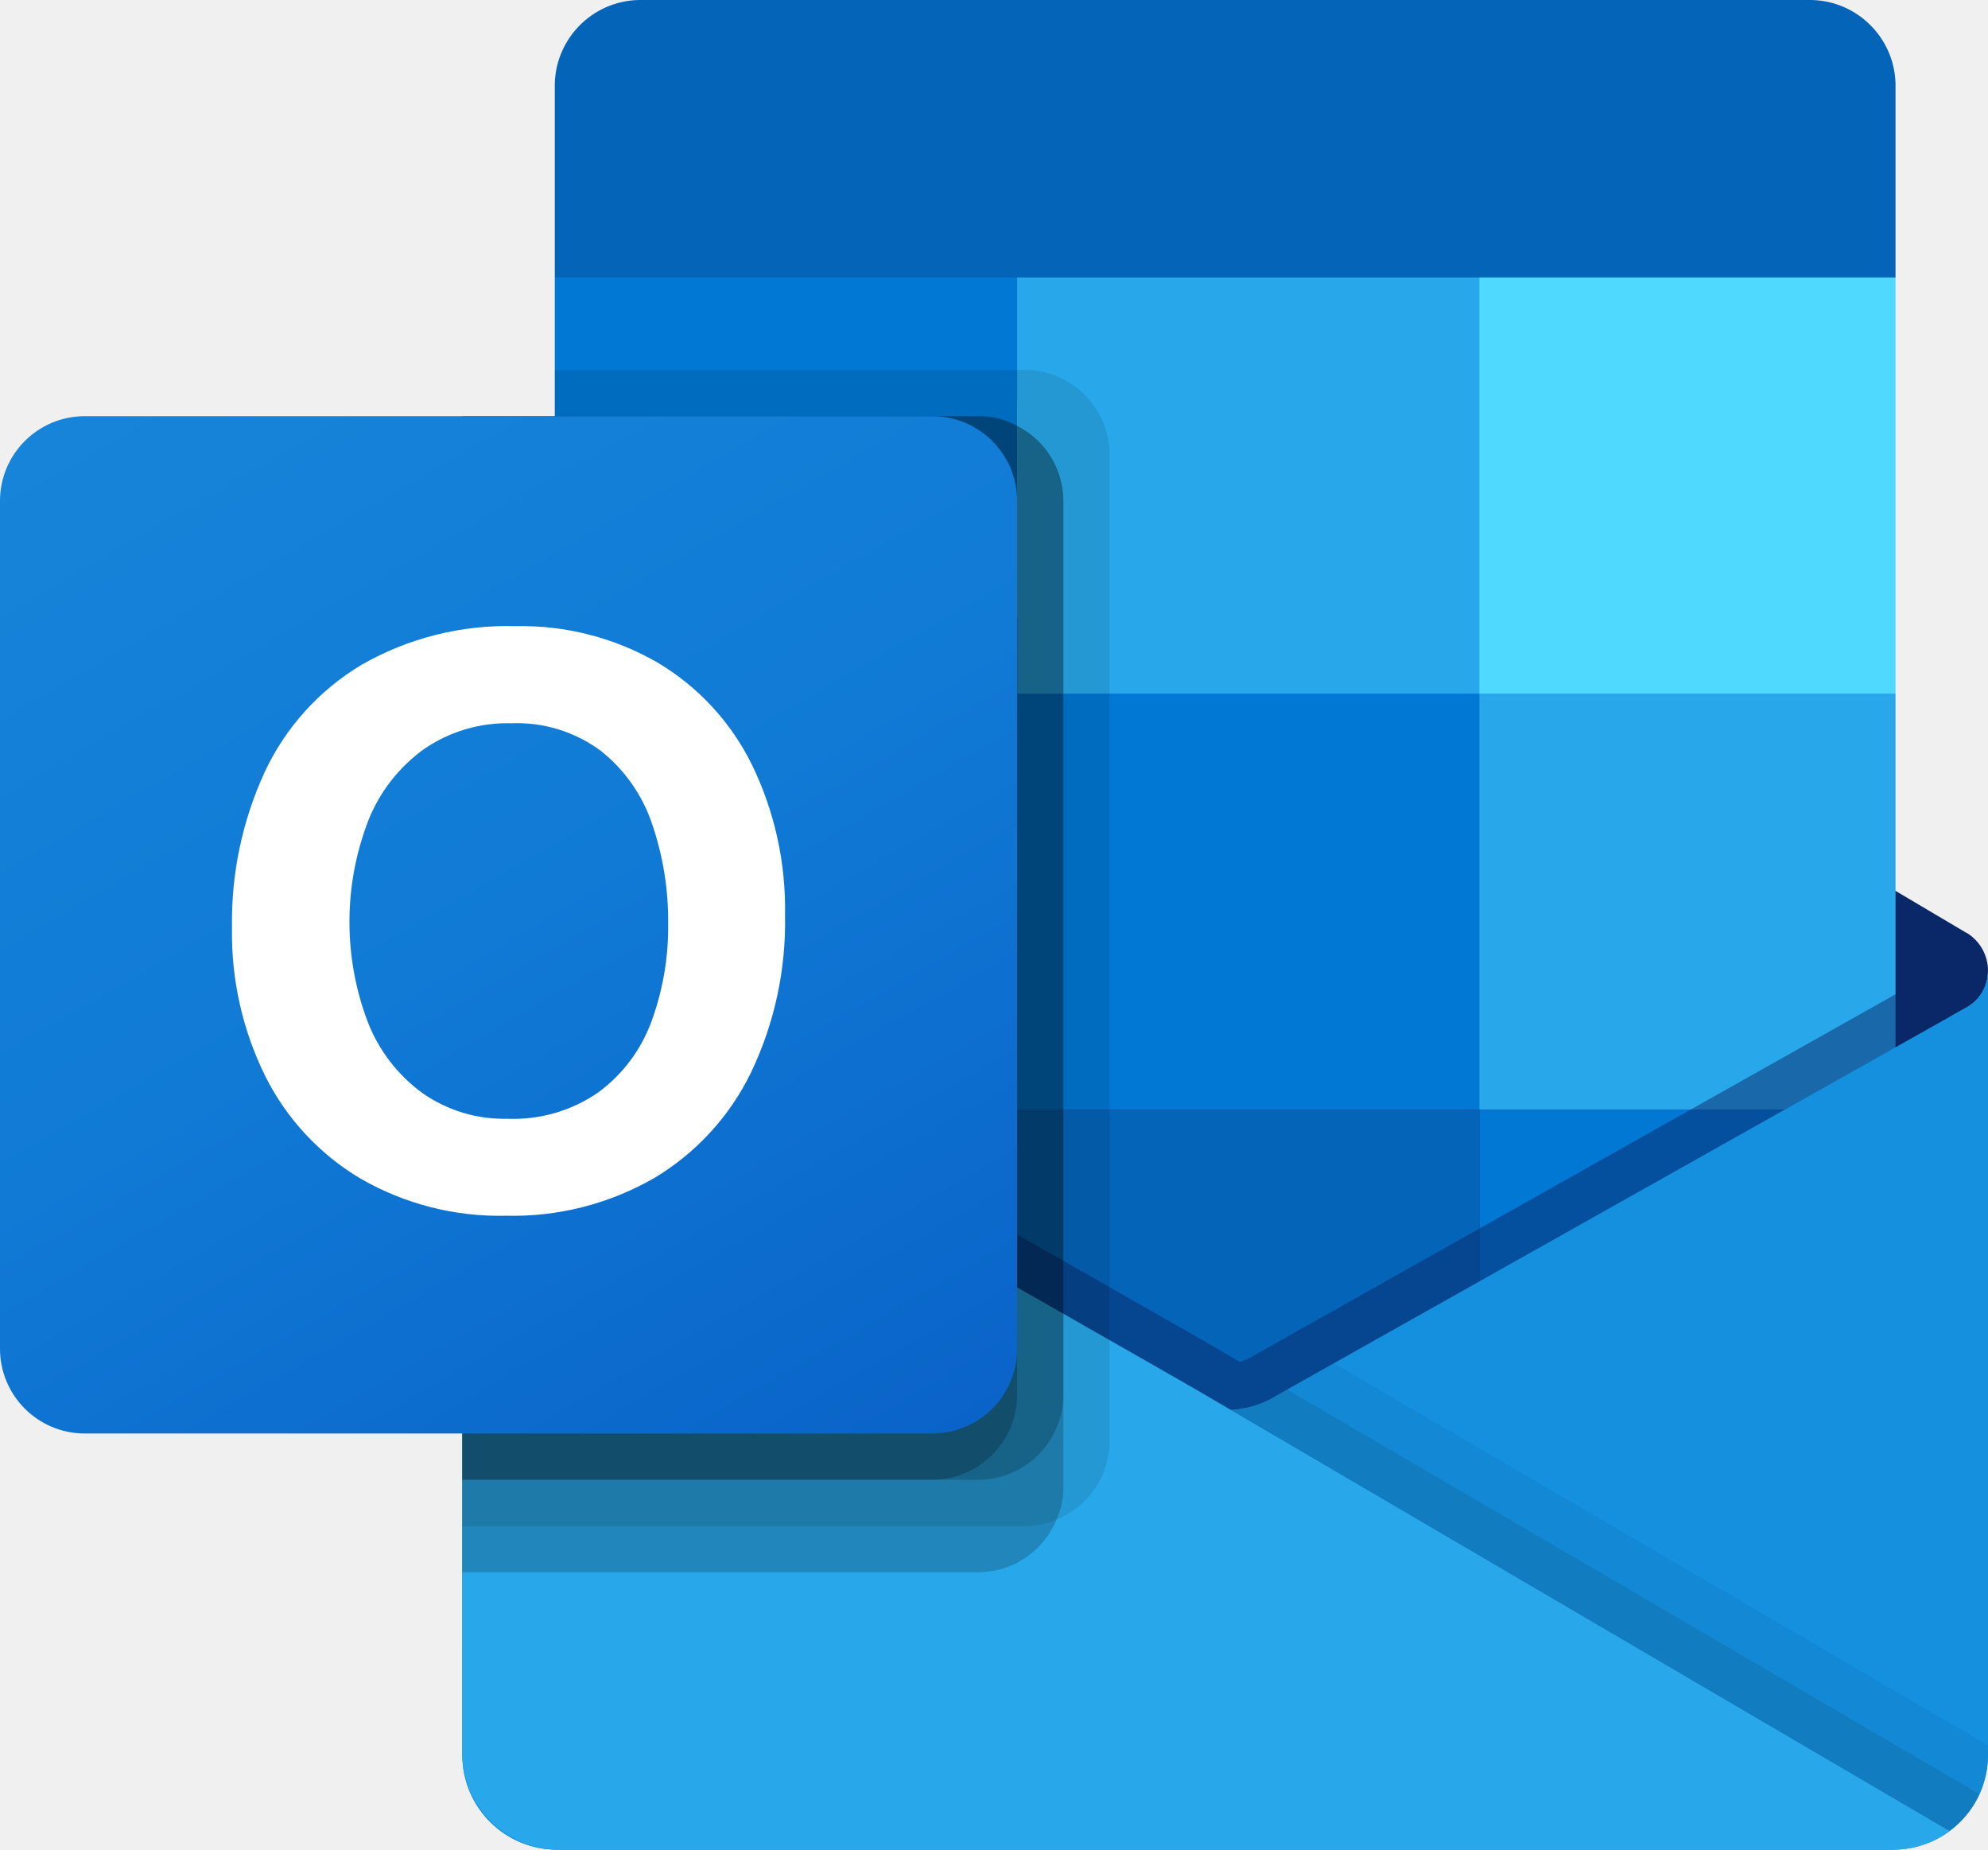
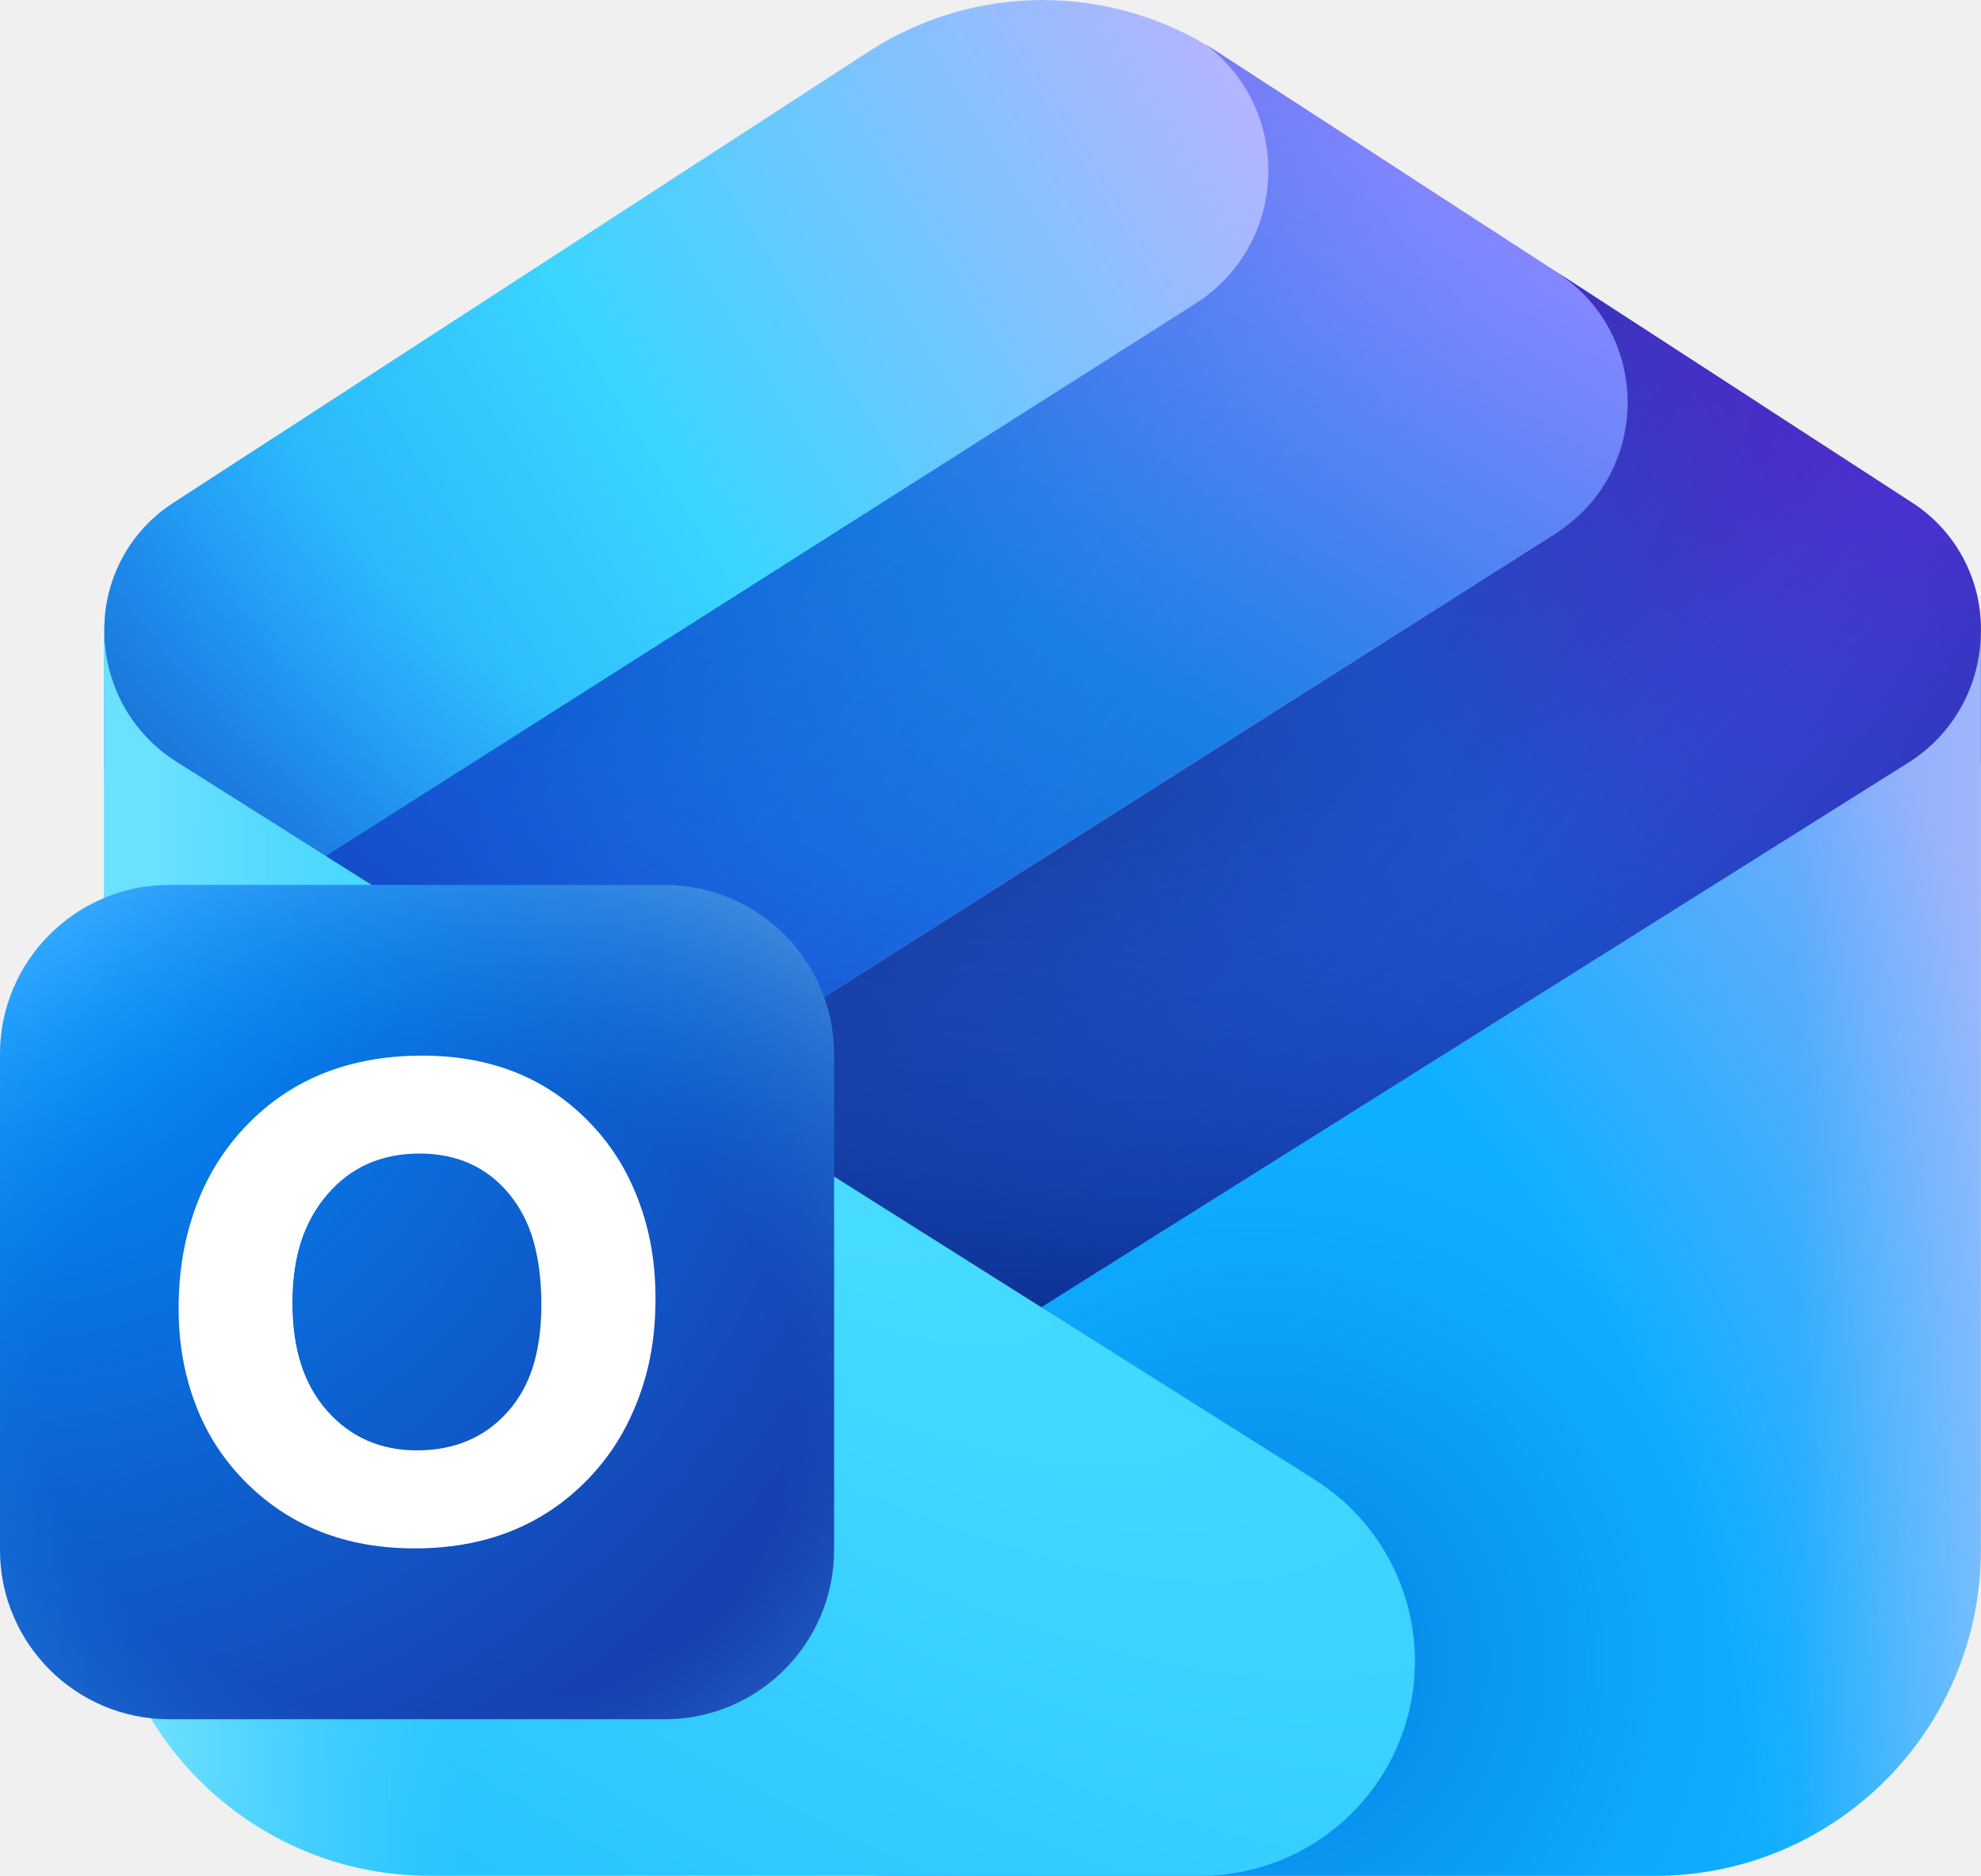
- <svg xmlns="http://www.w3.org/2000/svg" xml:space="preserve" viewBox="0 0 1831.085 1703.335">
-   <path fill="#0a2767" d="M1831.083 894.25a40.88 40.88 0 0 0-19.503-35.131h-.213l-.767-.426-634.492-375.585a86 86 0 0 0-8.517-5.067 85.17 85.17 0 0 0-78.098 0 86 86 0 0 0-8.517 5.067l-634.49 375.585-.766.426c-19.392 12.059-25.337 37.556-13.278 56.948a41.35 41.35 0 0 0 14.257 13.868l634.492 375.585a96 96 0 0 0 8.517 5.068 85.17 85.17 0 0 0 78.098 0 96 96 0 0 0 8.517-5.068l634.492-375.585a40.84 40.84 0 0 0 20.268-35.685" />
-   <path fill="#0364b8" d="M520.453 643.477h416.38v381.674h-416.38zM1745.917 255.5V80.908c1-43.652-33.552-79.862-77.203-80.908H588.204C544.552 1.046 510 37.256 511 80.908V255.5l638.75 170.333z" />
-   <path fill="#0078d4" d="M511 255.5h425.833v383.25H511z" />
-   <path fill="#28a8ea" d="M1362.667 255.5H936.833v383.25L1362.667 1022h383.25V638.75z" />
-   <path fill="#0078d4" d="M936.833 638.75h425.833V1022H936.833z" />
-   <path fill="#0364b8" d="M936.833 1022h425.833v383.25H936.833z" />
-   <path fill="#14447d" d="M520.453 1025.151h416.38v346.969h-416.38z" />
-   <path fill="#0078d4" d="M1362.667 1022h383.25v383.25h-383.25z" />
-   <linearGradient id="a" x1="1128.458" x2="1128.458" y1="811.083" y2="1.998" gradientTransform="matrix(1 0 0 -1 0 1705.333)" gradientUnits="userSpaceOnUse">
-     <stop offset="0" style="stop-color:#35b8f1" />
-     <stop offset="1" style="stop-color:#28a8ea" />
-   </linearGradient>
-   <path fill="url(#a)" d="m1811.58 927.593-.809.426-634.492 356.848c-2.768 1.703-5.578 3.321-8.517 4.769a88.4 88.4 0 0 1-34.407 8.517l-34.663-20.27a87 87 0 0 1-8.517-4.897L447.167 906.003h-.298l-21.036-11.753v722.384c.328 48.196 39.653 87.006 87.849 86.7h1230.914c.724 0 1.363-.341 2.129-.341a107.8 107.8 0 0 0 29.808-6.217 86 86 0 0 0 11.966-6.217c2.853-1.618 7.75-5.152 7.75-5.152a85.97 85.97 0 0 0 34.833-68.772V894.25a38.32 38.32 0 0 1-19.502 33.343" />
-   <path fill="#0a2767" d="M1797.017 891.397v44.287l-663.448 456.791-686.87-486.174a.426.426 0 0 0-.426-.426l-63.023-37.899v-31.938l25.976-.426 54.932 31.512 1.277.426 4.684 2.981s645.563 368.346 647.267 369.197l24.698 14.478c2.129-.852 4.258-1.703 6.813-2.555 1.278-.852 640.879-360.681 640.879-360.681z" opacity=".5" />
-   <path fill="#1490df" d="m1811.58 927.593-.809.468-634.492 356.848c-2.768 1.703-5.578 3.321-8.517 4.769a88.96 88.96 0 0 1-78.098 0 97 97 0 0 1-8.517-4.769l-634.49-356.848-.766-.468a38.33 38.33 0 0 1-20.057-33.343v722.384c.305 48.188 39.616 87.004 87.803 86.7h1229.64c48.188.307 87.5-38.509 87.807-86.696V894.25a38.33 38.33 0 0 1-19.504 33.343" />
-   <path d="m1185.52 1279.629-9.496 5.323a93 93 0 0 1-8.517 4.812 88.2 88.2 0 0 1-33.47 8.857l241.405 285.479 421.107 101.476a86.8 86.8 0 0 0 26.7-33.343z" opacity=".1" />
-   <path d="m1228.529 1255.442-52.505 29.51a93 93 0 0 1-8.517 4.812 88.2 88.2 0 0 1-33.47 8.857l113.101 311.838 549.538 74.989a86.1 86.1 0 0 0 34.407-68.815v-9.326z" opacity=".05" />
-   <path fill="#28a8ea" d="M514.833 1703.333h1228.316a88.3 88.3 0 0 0 52.59-17.033l-697.089-408.331a87 87 0 0 1-8.517-4.897L447.125 906.088h-.298l-20.993-11.838v719.914c-.048 49.2 39.798 89.122 88.999 89.169q-.001 0 0 0" />
-   <path d="M1022 418.722v908.303c-.076 31.846-19.44 60.471-48.971 72.392a73.4 73.4 0 0 1-28.957 5.962H425.833V383.25H511v-42.583h433.073c43.019.163 77.834 35.035 77.927 78.055" opacity=".1" />
-   <path d="M979.417 461.305v908.302a69.36 69.36 0 0 1-6.388 29.808c-11.826 29.149-40.083 48.273-71.54 48.417H425.833V383.25h475.656a71.5 71.5 0 0 1 35.344 8.943c26.104 13.151 42.574 39.883 42.584 69.112" opacity=".2" />
-   <path d="M979.417 461.305v823.136c-.208 43-34.928 77.853-77.927 78.225H425.833V383.25h475.656a71.5 71.5 0 0 1 35.344 8.943c26.104 13.151 42.574 39.883 42.584 69.112" opacity=".2" />
-   <path d="M936.833 461.305v823.136c-.046 43.067-34.861 78.015-77.927 78.225H425.833V383.25h433.072c43.062.023 77.951 34.951 77.927 78.013z" opacity=".2" />
-   <linearGradient id="b" x1="162.747" x2="774.086" y1="1383.074" y2="324.259" gradientTransform="matrix(1 0 0 -1 0 1705.333)" gradientUnits="userSpaceOnUse">
-     <stop offset="0" style="stop-color:#1784d9" />
-     <stop offset=".5" style="stop-color:#107ad5" />
-     <stop offset="1" style="stop-color:#0a63c9" />
-   </linearGradient>
-   <path fill="url(#b)" d="M78.055 383.25h780.723c43.109 0 78.055 34.947 78.055 78.055v780.723c0 43.109-34.946 78.055-78.055 78.055H78.055c-43.109 0-78.055-34.947-78.055-78.055V461.305c0-43.108 34.947-78.055 78.055-78.055" />
-   <path fill="#fff" d="M243.96 710.631a227.05 227.05 0 0 1 89.17-98.495 269.56 269.56 0 0 1 141.675-35.515 250.9 250.9 0 0 1 131.114 33.683 225 225 0 0 1 86.742 94.109 303.75 303.75 0 0 1 30.405 138.396 320.6 320.6 0 0 1-31.299 144.783 230.37 230.37 0 0 1-89.425 97.388 260.86 260.86 0 0 1-136.011 34.578 256.36 256.36 0 0 1-134.01-34.067 228.5 228.5 0 0 1-87.892-94.28 296.5 296.5 0 0 1-30.745-136.735 329.3 329.3 0 0 1 30.276-143.845m95.046 231.227a147.4 147.4 0 0 0 50.163 64.812 131.03 131.03 0 0 0 78.353 23.591 137.24 137.24 0 0 0 83.634-24.358 141.16 141.16 0 0 0 48.715-64.812 251.6 251.6 0 0 0 15.543-90.404 275.2 275.2 0 0 0-14.649-91.554 144.78 144.78 0 0 0-47.182-67.537 129.58 129.58 0 0 0-82.91-25.55 135.2 135.2 0 0 0-80.184 23.804 148.63 148.63 0 0 0-51.1 65.365 259.76 259.76 0 0 0-.341 186.728z" />
-   <path fill="#50d9ff" d="M1362.667 255.5h383.25v383.25h-383.25z" />
+ <svg xmlns="http://www.w3.org/2000/svg" version="1.1" viewBox="60 90.4 570.02 539.67">
+   <defs>
+     <linearGradient id="linear0" gradientUnits="userSpaceOnUse" x1="9.989" y1="22.365" x2="30.932" y2="9.375" gradientTransform="matrix(15,0,0,15,0,0)">
+       <stop offset="0" style="stop-color:rgb(12.549%,65.49%,98.039%);stop-opacity:1;" />
+       <stop offset="0.4" style="stop-color:rgb(23.137%,83.529%,100%);stop-opacity:1;" />
+       <stop offset="1" style="stop-color:rgb(76.863%,69.02%,100%);stop-opacity:1;" />
+     </linearGradient>
+     <linearGradient id="linear1" gradientUnits="userSpaceOnUse" x1="17.197" y1="26.794" x2="28.856" y2="8.126" gradientTransform="matrix(15,0,0,15,0,0)">
+       <stop offset="0" style="stop-color:rgb(8.627%,35.294%,85.098%);stop-opacity:1;" />
+       <stop offset="0.501" style="stop-color:rgb(9.412%,50.196%,89.804%);stop-opacity:1;" />
+       <stop offset="1" style="stop-color:rgb(52.157%,52.941%,100%);stop-opacity:1;" />
+     </linearGradient>
+     <linearGradient id="linear2" gradientUnits="userSpaceOnUse" x1="25.701" y1="27.048" x2="12.756" y2="16.501" gradientTransform="matrix(15,0,0,15,0,0)">
+       <stop offset="0.237" style="stop-color:rgb(26.667%,54.118%,100%);stop-opacity:0;" />
+       <stop offset="0.792" style="stop-color:rgb(0%,19.608%,69.412%);stop-opacity:0.2;" />
+     </linearGradient>
+     <linearGradient id="linear3" gradientUnits="userSpaceOnUse" x1="24.053" y1="31.11" x2="44.51" y2="18.018" gradientTransform="matrix(15,0,0,15,0,0)">
+       <stop offset="0" style="stop-color:rgb(10.196%,26.275%,65.098%);stop-opacity:1;" />
+       <stop offset="0.492" style="stop-color:rgb(12.549%,32.157%,79.608%);stop-opacity:1;" />
+       <stop offset="1" style="stop-color:rgb(37.255%,12.549%,79.608%);stop-opacity:1;" />
+     </linearGradient>
+     <linearGradient id="linear4" gradientUnits="userSpaceOnUse" x1="29.828" y1="30.327" x2="17.397" y2="19.571" gradientTransform="matrix(15,0,0,15,0,0)">
+       <stop offset="0" style="stop-color:rgb(0%,27.059%,72.549%);stop-opacity:0;" />
+       <stop offset="0.67" style="stop-color:rgb(5.098%,12.157%,41.176%);stop-opacity:0.2;" />
+     </linearGradient>
+     <radialGradient id="radial0" gradientUnits="userSpaceOnUse" cx="0" cy="0" fx="0" fy="0" r="1" gradientTransform="matrix(0.000000000000024802,-405.0405,438.393,0.000000000000026844,360.027,102.2682)">
+       <stop offset="0.568" style="stop-color:rgb(15.294%,37.255%,94.118%);stop-opacity:0;" />
+       <stop offset="0.992" style="stop-color:rgb(0%,12.941%,46.667%);stop-opacity:1;" />
+     </radialGradient>
+     <linearGradient id="linear5" gradientUnits="userSpaceOnUse" x1="41.998" y1="29.943" x2="23.852" y2="29.943" gradientTransform="matrix(15,0,0,15,0,0)">
+       <stop offset="0" style="stop-color:rgb(30.196%,76.863%,100%);stop-opacity:1;" />
+       <stop offset="0.196" style="stop-color:rgb(5.882%,68.627%,100%);stop-opacity:1;" />
+     </linearGradient>
+     <radialGradient id="radial1" gradientUnits="userSpaceOnUse" cx="0" cy="0" fx="0" fy="0" r="1" gradientTransform="matrix(122.7396,-122.7396,122.7396,122.7396,421.392,568.6755)">
+       <stop offset="0.259" style="stop-color:rgb(0%,37.647%,81.961%);stop-opacity:0.4;" />
+       <stop offset="0.908" style="stop-color:rgb(1.176%,51.373%,94.51%);stop-opacity:0;" />
+     </radialGradient>
+     <radialGradient id="radial2" gradientUnits="userSpaceOnUse" cx="0" cy="0" fx="0" fy="0" r="1" gradientTransform="matrix(357.407,-468.4459,423.5946,323.1871,159.471,697.08)">
+       <stop offset="0.732" style="stop-color:rgb(95.686%,65.49%,96.863%);stop-opacity:0;" />
+       <stop offset="1" style="stop-color:rgb(95.686%,65.49%,96.863%);stop-opacity:0.502;" />
+     </radialGradient>
+     <radialGradient id="radial3" gradientUnits="userSpaceOnUse" cx="0" cy="0" fx="0" fy="0" r="1" gradientTransform="matrix(-170.8609,259.7254,-674.0181,-443.4042,278.562,412.9785)">
+       <stop offset="0" style="stop-color:rgb(28.627%,87.059%,100%);stop-opacity:1;" />
+       <stop offset="0.724" style="stop-color:rgb(16.078%,76.471%,100%);stop-opacity:1;" />
+     </radialGradient>
+     <linearGradient id="linear6" gradientUnits="userSpaceOnUse" x1="3.458" y1="37.872" x2="20.929" y2="37.86" gradientTransform="matrix(15,0,0,15,0,0)">
+       <stop offset="0.206" style="stop-color:rgb(42.353%,87.843%,100%);stop-opacity:1;" />
+       <stop offset="0.535" style="stop-color:rgb(31.373%,83.529%,100%);stop-opacity:0;" />
+     </linearGradient>
+     <radialGradient id="radial4" gradientUnits="userSpaceOnUse" cx="0" cy="0" fx="0" fy="0" r="1" gradientTransform="matrix(215.7672,230.7691,-230.7691,215.7672,59.14365,354.231)">
+       <stop offset="0.039" style="stop-color:rgb(0%,56.863%,100%);stop-opacity:1;" />
+       <stop offset="0.919" style="stop-color:rgb(9.412%,23.922%,67.843%);stop-opacity:1;" />
+     </radialGradient>
+     <radialGradient id="radial5" gradientUnits="userSpaceOnUse" cx="0" cy="0" fx="0" fy="0" r="1" gradientTransform="matrix(0.000000000000010287,168,-193.782,0.000000000000011866,180,491.1585)">
+       <stop offset="0.558" style="stop-color:rgb(5.882%,64.706%,96.863%);stop-opacity:0;" />
+       <stop offset="1" style="stop-color:rgb(45.49%,77.647%,100%);stop-opacity:0.502;" />
+     </radialGradient>
+   </defs>
+   <g id="surface1">
+     <path style=" stroke:none;fill-rule:nonzero;fill:url(#linear0);" d="M 463.984 140.145 L 119.637 358.414 L 90.023 311.695 L 90.023 271.438 C 90.023 256.781 97.445 243.121 109.742 235.145 L 309.91 105.258 C 340.406 85.469 379.688 85.465 410.188 105.25 Z M 463.984 140.145 " />
+     <path style=" stroke:none;fill-rule:nonzero;fill:url(#linear1);" d="M 407.102 103.34 C 408.137 103.953 409.164 104.594 410.184 105.254 L 566.398 206.586 L 179.062 452.105 L 119.625 358.336 L 403.895 177.801 C 430.82 160.699 432 122.23 407.102 103.34 Z M 407.102 103.34 " />
+     <path style=" stroke:none;fill-rule:nonzero;fill:url(#linear2);" d="M 407.102 103.34 C 408.137 103.953 409.164 104.594 410.184 105.254 L 566.398 206.586 L 179.062 452.105 L 119.625 358.336 L 403.895 177.801 C 430.82 160.699 432 122.23 407.102 103.34 Z M 407.102 103.34 " />
+     <path style=" stroke:none;fill-rule:nonzero;fill:url(#linear3);" d="M 333.602 498.988 L 179.066 452.109 L 507.629 243.836 C 535.301 226.297 535.23 185.898 507.496 168.457 L 506.016 167.527 L 510.277 170.176 L 610.273 235.043 C 622.574 243.02 629.996 256.684 629.996 271.344 L 629.996 310.305 Z M 333.602 498.988 " />
+     <path style=" stroke:none;fill-rule:nonzero;fill:url(#linear4);" d="M 333.602 498.988 L 179.066 452.109 L 507.629 243.836 C 535.301 226.297 535.23 185.898 507.496 168.457 L 506.016 167.527 L 510.277 170.176 L 610.273 235.043 C 622.574 243.02 629.996 256.684 629.996 271.344 L 629.996 310.305 Z M 333.602 498.988 " />
+     <path style=" stroke:none;fill-rule:nonzero;fill:url(#radial0);" d="M 410.188 105.25 C 379.688 85.465 340.406 85.469 309.906 105.258 L 109.742 235.145 C 97.445 243.121 90.023 256.781 90.023 271.438 L 90.023 273.406 C 90.508 288.121 98.25 301.68 110.758 309.566 L 359.645 466.477 L 609.16 309.805 C 622.121 301.668 629.984 287.441 629.984 272.141 L 629.984 310.309 L 629.992 271.344 C 629.992 256.684 622.566 243.023 610.27 235.043 Z M 410.188 105.25 " />
+     <path style=" stroke:none;fill-rule:nonzero;fill:url(#linear5);" d="M 315.77 630.051 L 536.219 630.051 C 587.996 630.051 629.969 588.078 629.969 536.301 L 629.969 272.141 C 629.969 287.441 622.105 301.668 609.148 309.805 L 281.242 515.695 C 263.555 526.805 252.82 546.223 252.82 567.109 C 252.824 601.871 281.004 630.051 315.77 630.051 Z M 315.77 630.051 " />
+     <path style=" stroke:none;fill-rule:nonzero;fill:url(#radial1);" d="M 315.77 630.051 L 536.219 630.051 C 587.996 630.051 629.969 588.078 629.969 536.301 L 629.969 272.141 C 629.969 287.441 622.105 301.668 609.148 309.805 L 281.242 515.695 C 263.555 526.805 252.82 546.223 252.82 567.109 C 252.824 601.871 281.004 630.051 315.77 630.051 Z M 315.77 630.051 " />
+     <path style=" stroke:none;fill-rule:nonzero;fill:url(#radial2);" d="M 315.77 630.051 L 536.219 630.051 C 587.996 630.051 629.969 588.078 629.969 536.301 L 629.969 272.141 C 629.969 287.441 622.105 301.668 609.148 309.805 L 281.242 515.695 C 263.555 526.805 252.82 546.223 252.82 567.109 C 252.824 601.871 281.004 630.051 315.77 630.051 Z M 315.77 630.051 " />
+     <path style=" stroke:none;fill-rule:nonzero;fill:url(#radial3);" d="M 405.402 630.035 L 183.738 630.035 C 131.961 630.035 89.988 588.062 89.988 536.285 L 89.988 271.945 C 89.988 287.219 97.824 301.422 110.742 309.566 L 438.324 516.086 C 456.258 527.391 467.133 547.113 467.133 568.312 C 467.129 602.402 439.492 630.035 405.402 630.035 Z M 405.402 630.035 " />
+     <path style=" stroke:none;fill-rule:nonzero;fill:url(#linear6);" d="M 405.402 630.035 L 183.738 630.035 C 131.961 630.035 89.988 588.062 89.988 536.285 L 89.988 271.945 C 89.988 287.219 97.824 301.422 110.742 309.566 L 438.324 516.086 C 456.258 527.391 467.133 547.113 467.133 568.312 C 467.129 602.402 439.492 630.035 405.402 630.035 Z M 405.402 630.035 " />
+     <path style=" stroke:none;fill-rule:nonzero;fill:url(#radial4);" d="M 108.75 345 L 251.25 345 C 278.176 345 300 366.824 300 393.75 L 300 536.25 C 300 563.176 278.176 585 251.25 585 L 108.75 585 C 81.824 585 60 563.176 60 536.25 L 60 393.75 C 60 366.824 81.824 345 108.75 345 Z M 108.75 345 " />
+     <path style=" stroke:none;fill-rule:nonzero;fill:url(#radial5);" d="M 108.75 345 L 251.25 345 C 278.176 345 300 366.824 300 393.75 L 300 536.25 C 300 563.176 278.176 585 251.25 585 L 108.75 585 C 81.824 585 60 563.176 60 536.25 L 60 393.75 C 60 366.824 81.824 345 108.75 345 Z M 108.75 345 " />
+     <path style=" stroke:none;fill-rule:nonzero;fill:rgb(100%,100%,100%);fill-opacity:1;" d="M 179.387 534 C 159.539 534 143.25 527.789 130.512 515.375 C 117.773 502.961 111.402 486.758 111.402 466.77 C 111.402 445.66 117.867 428.59 130.797 415.551 C 143.73 402.516 160.66 396 181.594 396 C 201.375 396 217.473 402.238 229.891 414.715 C 242.375 427.191 248.617 443.645 248.617 464.066 C 248.617 485.051 242.148 501.965 229.219 514.816 C 216.352 527.605 199.742 534 179.387 534 Z M 179.961 507.648 C 190.777 507.648 199.484 503.953 206.078 496.566 C 212.672 489.18 215.969 478.902 215.969 465.742 C 215.969 452.023 212.766 441.348 206.367 433.711 C 199.965 426.074 191.418 422.258 180.73 422.258 C 169.719 422.258 160.852 426.199 154.133 434.082 C 147.41 441.906 144.051 452.273 144.051 465.184 C 144.051 478.285 147.41 488.652 154.133 496.285 C 160.852 503.859 169.461 507.648 179.961 507.648 Z M 179.961 507.648 " />
+     <path style=" stroke:none;fill-rule:nonzero;fill:rgb(100%,100%,100%);fill-opacity:1;" d="M 179.332 535.848 C 159.562 535.848 143.332 529.473 130.641 516.719 C 117.953 503.965 111.605 487.32 111.605 466.789 C 111.605 445.105 118.047 427.57 130.93 414.18 C 143.812 400.785 160.68 394.09 181.531 394.09 C 201.234 394.09 217.273 400.5 229.645 413.316 C 242.082 426.137 248.297 443.035 248.297 464.016 C 248.297 485.566 241.855 502.945 228.977 516.145 C 216.156 529.281 199.609 535.848 179.332 535.848 Z M 179.902 508.781 C 190.68 508.781 199.355 504.984 205.922 497.398 C 212.492 489.809 215.773 479.254 215.773 465.734 C 215.773 451.641 212.586 440.676 206.211 432.832 C 199.832 424.988 191.32 421.066 180.672 421.066 C 169.699 421.066 160.867 425.113 154.172 433.215 C 147.477 441.246 144.129 451.898 144.129 465.16 C 144.129 478.617 147.477 489.266 154.172 497.109 C 160.867 504.891 169.445 508.781 179.902 508.781 Z M 179.902 508.781 " />
+   </g>
</svg>
